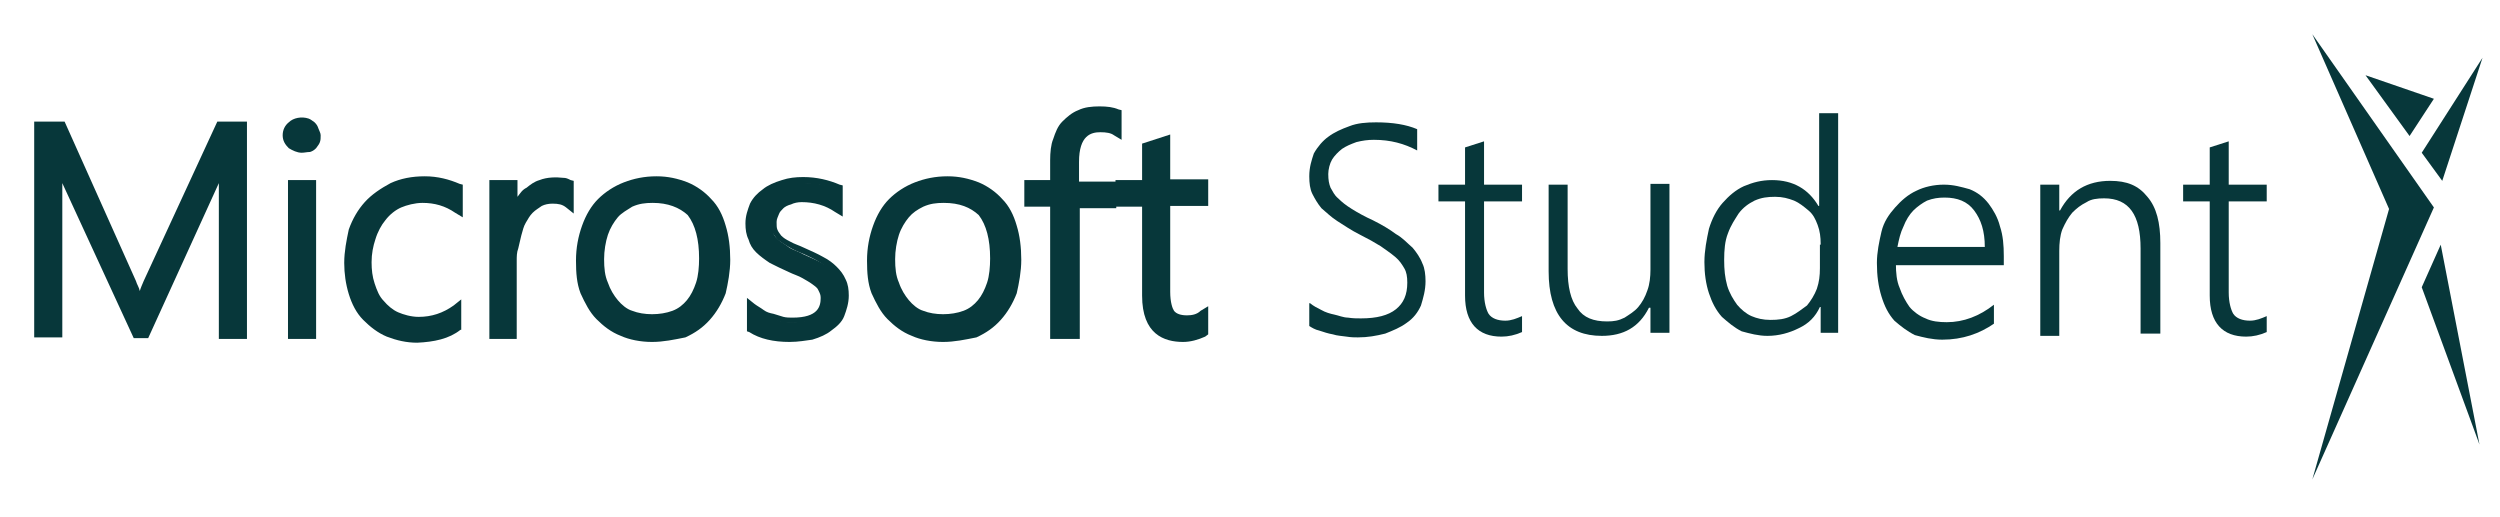
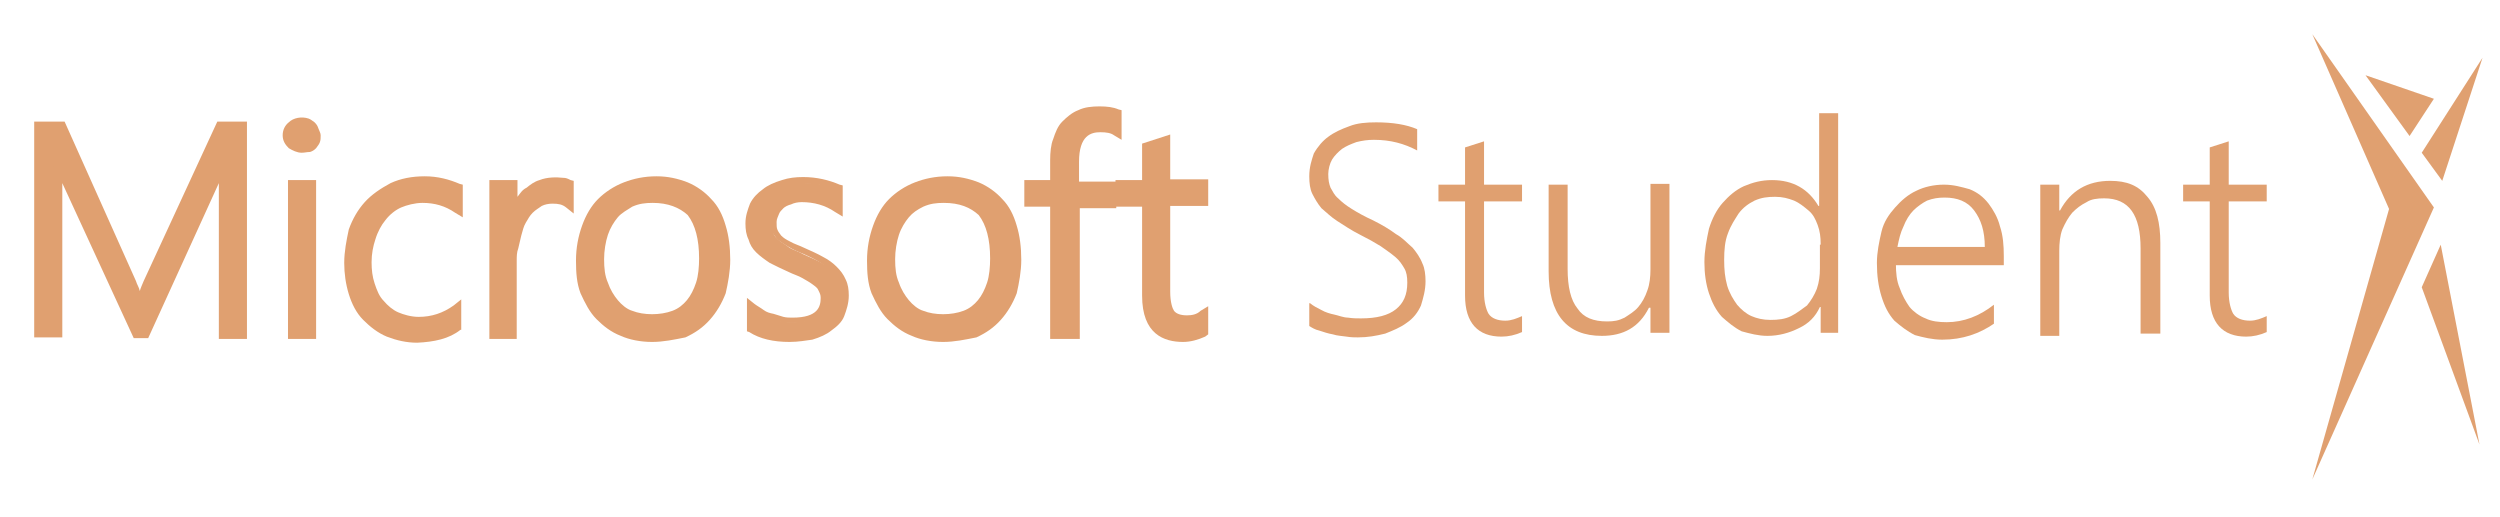
<svg xmlns="http://www.w3.org/2000/svg" version="1.1" id="Layer_1" x="0px" y="0px" width="329px" height="68px" viewBox="0 0 329 68" style="enable-background:new 0 0 329 68;" xml:space="preserve">
  <style type="text/css">
- 	.st0{fill:#07373a;}
+ 	.st0{fill:#e0a070;}
</style>
  <polygon class="st0" points="304.3,4.5 320.3,27.3 304.3,63.1 314.4,27.5 " />
  <polygon class="st0" points="321.4,23.8 326.7,7.6 318.7,20.1 " />
  <polygon class="st0" points="321.2,32.2 318.7,37.8 326.3,58.5 " />
  <polygon class="st0" points="311.3,9.9 317.1,17.9 320.3,13 " />
  <g>
    <path class="st0" d="M29.3,43.9V25c0-0.9,0.1-2.6,0.3-4.6h-0.1c-0.1,0.5-0.4,1-0.5,1.5c-0.1,0.5-0.3,0.8-0.4,1l-9.5,21h-1L8.4,23.1   c-0.3-0.6-0.5-1.5-0.9-2.7H7.3c0,0.6,0.1,1.3,0.1,2.1c0,0.8,0,1.5,0,2.5v19.1H5.1V16.6h3l9.3,20.6c0.1,0.4,0.4,0.9,0.5,1.3   c0.1,0.5,0.4,0.9,0.5,1.4h0.1c0.1-0.5,0.4-1,0.5-1.4c0.1-0.4,0.4-0.9,0.5-1.4L29,16.5h2.8v27.3h-2.6V43.9z" />
    <path class="st0" d="M32.5,44.6h-3.7V25c0-0.3,0-0.5,0-0.9l-9.3,20.4h-1.9L8.2,24.1c0,0.3,0,0.4,0,0.6v19.7H4.5V16h4l9.4,21   c0.1,0.4,0.4,0.8,0.5,1.3c0.1-0.4,0.3-0.8,0.5-1.3l9.7-21h3.9V44.6z M29.9,43.3h1.2V17.2h-1.8l-9.2,20.2c-0.3,0.5-0.4,0.9-0.5,1.3   l-0.6,1.8H18l-0.3-0.5c-0.1-0.5-0.3-0.9-0.5-1.4c-0.1-0.4-0.4-0.9-0.5-1.3l-9-20.1H5.8v26.1H7V24.9c0-0.9,0-1.7,0-2.5   c0-0.8,0-1.4-0.1-1.9v-0.6H8l0.3,0.5c0.3,1.2,0.5,1.9,0.8,2.6l9.4,20.5h0.3l9.4-20.6c0.1-0.3,0.3-0.6,0.4-1s0.3-0.9,0.5-1.4   l0.1-0.5h1.2v0.6c-0.1,2.2-0.3,3.7-0.3,4.6v18.2H29.9z" />
  </g>
  <g>
    <path class="st0" d="M39.7,19.4c-0.5,0-0.9-0.1-1.2-0.5c-0.4-0.4-0.5-0.8-0.5-1.3s0.1-0.9,0.5-1.3s0.8-0.5,1.2-0.5   c0.3,0,0.5,0,0.6,0.1c0.3,0.1,0.4,0.3,0.5,0.4c0.1,0.1,0.3,0.4,0.4,0.5c0.1,0.3,0.1,0.4,0.1,0.6c0,0.3,0,0.5-0.1,0.6   c-0.1,0.3-0.3,0.4-0.4,0.5c-0.1,0.1-0.4,0.3-0.5,0.4C40.2,19.4,40,19.4,39.7,19.4z M38.5,43.9V24.3H41v19.6H38.5z" />
    <path class="st0" d="M41.6,44.6h-3.7V23.7h3.7V44.6z M39.2,43.3h1.2V25h-1.2V43.3z M39.7,20.1c-0.6,0-1.2-0.3-1.7-0.6   c-0.5-0.5-0.8-1-0.8-1.7s0.3-1.3,0.8-1.7c0.6-0.6,1.7-0.8,2.6-0.5c0.3,0.1,0.5,0.3,0.8,0.5c0.3,0.3,0.4,0.5,0.5,0.8   c0.1,0.3,0.3,0.6,0.3,0.9c0,0.4,0,0.6-0.1,0.9s-0.3,0.5-0.5,0.8c-0.3,0.3-0.5,0.4-0.8,0.5C40.4,20,40.1,20.1,39.7,20.1z M39.7,16.6   c-0.3,0-0.5,0.1-0.8,0.3c-0.3,0.3-0.3,0.5-0.3,0.8c0,0.4,0.1,0.6,0.3,0.8c0.4,0.4,0.9,0.4,1.2,0.3c0.1,0,0.3-0.1,0.4-0.3   c0.1-0.1,0.1-0.3,0.3-0.4c0-0.1,0.1-0.3,0.1-0.4c0-0.1,0-0.3-0.1-0.4c0-0.1-0.1-0.3-0.3-0.4c-0.1-0.1-0.3-0.1-0.4-0.3   C40.1,16.6,39.8,16.6,39.7,16.6z" />
  </g>
  <g>
    <path class="st0" d="M60.2,43c-1.4,0.9-3.2,1.3-5.3,1.4c-1.4,0-2.7-0.3-3.7-0.8c-1.2-0.5-2.1-1.2-2.8-2.1c-0.8-0.9-1.4-1.9-1.8-3.1   c-0.4-1.2-0.6-2.5-0.6-3.9c0-1.4,0.3-2.8,0.6-4.1c0.4-1.3,1-2.5,1.9-3.4c0.9-0.9,1.9-1.7,3.1-2.3c1.3-0.5,2.7-0.9,4.3-0.9   c1.7,0,3.1,0.3,4.4,0.9v2.6c-1.4-0.9-3-1.4-4.6-1.4c-1.2,0-2.2,0.3-3.1,0.6c-0.9,0.4-1.7,1-2.3,1.8c-0.6,0.8-1,1.7-1.4,2.7   c-0.4,1-0.5,2.1-0.5,3.2c0,1,0.1,2.1,0.4,3c0.3,0.9,0.6,1.8,1.3,2.6c0.5,0.8,1.3,1.3,2.2,1.8c0.9,0.4,1.9,0.6,3.1,0.6   c1.8,0,3.5-0.5,4.9-1.7V43H60.2z" />
    <path class="st0" d="M54.9,45.1c-1.4,0-2.7-0.3-4-0.8c-1.2-0.5-2.2-1.3-3.1-2.2c-0.9-0.9-1.5-2.1-1.9-3.4c-0.4-1.3-0.6-2.7-0.6-4.1   c0-1.5,0.3-3,0.6-4.4c0.5-1.4,1.2-2.6,2.1-3.6c0.9-1,2.1-1.8,3.4-2.5c1.3-0.6,2.8-0.9,4.5-0.9s3.2,0.4,4.6,1l0.4,0.1v4.3l-1-0.6   c-1.3-0.9-2.7-1.3-4.3-1.3c-1,0-2.1,0.3-2.8,0.6s-1.5,0.9-2.1,1.7c-0.5,0.6-1,1.5-1.3,2.5c-0.3,0.9-0.5,1.9-0.5,3   c0,1,0.1,1.9,0.4,2.8c0.3,0.9,0.6,1.7,1.2,2.3c0.5,0.6,1.2,1.2,1.9,1.5s1.7,0.6,2.7,0.6c1.7,0,3.2-0.5,4.6-1.5l1-0.8v4l-0.1,0   C59.1,44.6,57.1,45,54.9,45.1L54.9,45.1z M56,24.6c-1.5,0-2.8,0.3-4,0.8c-1.2,0.5-2.1,1.3-3,2.1c-0.8,0.9-1.4,1.9-1.8,3.2   c-0.4,1.2-0.6,2.6-0.6,3.9c0,1.3,0.3,2.6,0.6,3.7c0.4,1.2,0.9,2.1,1.7,3c0.8,0.8,1.7,1.4,2.7,1.9c1,0.5,2.2,0.6,3.5,0.6   c1.8,0,3.4-0.4,4.6-1v-0.9C58.4,42.7,57,43,55.4,43c-1.3,0-2.5-0.3-3.4-0.8c-0.9-0.5-1.8-1.2-2.3-1.9c-0.6-0.8-1-1.7-1.4-2.7   c-0.3-1-0.4-2.1-0.4-3.2c0-1.2,0.1-2.3,0.5-3.4c0.4-1,0.9-2.1,1.5-2.8c0.6-0.8,1.5-1.5,2.5-1.9c2.1-1,5-1,7.4,0.3v-1   C58.5,24.9,57.2,24.6,56,24.6z" />
  </g>
  <g>
    <path class="st0" d="M74.7,26.9c-0.5-0.4-1.3-0.6-2.2-0.6c-0.6,0-1.2,0.1-1.7,0.4c-0.5,0.3-0.9,0.6-1.3,1s-0.6,0.9-0.9,1.4   c-0.3,0.5-0.5,1.2-0.6,1.7c-0.1,0.6-0.3,1.2-0.4,1.8c-0.1,0.6-0.1,1.2-0.1,1.7v9.5H65V24.3h2.5v4.1h0.1c0.3-0.8,0.5-1.3,0.9-1.9   c0.4-0.5,0.8-1,1.2-1.4c0.5-0.4,0.9-0.6,1.5-0.9c0.5-0.3,1.2-0.3,1.7-0.3c0.4,0,0.8,0,1,0.1c0.3,0,0.6,0.1,0.9,0.3v2.6H74.7z" />
    <path class="st0" d="M68.1,44.6h-3.7V23.7h3.7v2.2c0.4-0.5,0.6-0.9,1.2-1.2c0.5-0.4,1-0.8,1.7-1c1-0.4,2.2-0.4,3.1-0.3   c0.4,0,0.6,0.1,1,0.3l0.4,0.1v4.3l-1-0.8c-0.5-0.4-1-0.5-1.8-0.5c-0.5,0-1,0.1-1.4,0.3c-0.4,0.3-0.8,0.5-1.2,0.9   c-0.4,0.4-0.6,0.8-0.9,1.3c-0.3,0.5-0.4,1-0.6,1.7c-0.1,0.5-0.3,1.2-0.4,1.7C68,33.2,68,33.8,68,34.3v10.3H68.1z M65.6,43.3h1.2   v-8.9c0-0.5,0-1.2,0.1-1.8c0.1-0.6,0.3-1.3,0.4-1.9c0.1-0.5,0.3-1,0.5-1.4h-0.9l-0.1-0.6V25h-1.2C65.6,25,65.6,43.3,65.6,43.3z    M72.7,24.6c-0.5,0-1,0.1-1.4,0.3c-0.5,0.1-0.9,0.4-1.3,0.8c-0.4,0.4-0.8,0.8-1,1.3c-0.1,0.3-0.4,0.5-0.5,0.9   c0.1-0.3,0.4-0.5,0.5-0.6c0.4-0.5,0.9-0.9,1.5-1.2c1-0.5,2.5-0.5,3.6-0.3v-1c-0.1,0-0.3,0-0.3,0C73.4,24.7,73.1,24.6,72.7,24.6z" />
  </g>
  <g>
    <path class="st0" d="M85.8,44.3c-1.4,0-2.7-0.3-3.9-0.8c-1.2-0.5-2.2-1.2-3-2.1c-0.8-0.9-1.4-1.9-1.9-3.2c-0.4-1.3-0.6-2.6-0.6-4.1   c0-1.7,0.3-3.1,0.6-4.4c0.5-1.3,1.2-2.3,1.9-3.2c0.9-0.9,1.8-1.5,3.1-2.1c1.2-0.5,2.6-0.6,4-0.6c1.4,0,2.7,0.3,3.9,0.6   s2.1,1.2,2.8,2.1c0.8,0.9,1.4,1.9,1.8,3.2c0.4,1.3,0.6,2.7,0.6,4.3c0,1.5-0.3,3-0.6,4.1c-0.4,1.3-1,2.3-1.9,3.2   c-0.8,0.9-1.8,1.5-3,2.1C88.5,44.2,87.2,44.3,85.8,44.3z M85.9,26c-1,0-2.1,0.1-3,0.5c-0.9,0.4-1.5,0.9-2.2,1.7   c-0.6,0.6-1,1.5-1.4,2.6c-0.4,1-0.5,2.2-0.5,3.5c0,1.2,0.1,2.3,0.5,3.4c0.4,1,0.8,1.8,1.4,2.6c0.6,0.6,1.3,1.3,2.2,1.7   c0.9,0.4,1.8,0.5,3,0.5c1,0,2.1-0.1,3-0.5c0.9-0.4,1.5-0.9,2.2-1.5c0.6-0.6,1-1.5,1.3-2.6s0.4-2.2,0.4-3.5c0-2.6-0.6-4.6-1.8-6.1   C89.8,26.8,88.1,26,85.9,26z" />
    <path class="st0" d="M85.8,45c-1.5,0-3-0.3-4.1-0.8c-1.3-0.5-2.3-1.3-3.2-2.2c-0.9-0.9-1.5-2.1-2.1-3.4c-0.5-1.3-0.6-2.7-0.6-4.3   c0-1.7,0.3-3.2,0.8-4.6s1.2-2.6,2.1-3.5c0.9-0.9,2.1-1.7,3.4-2.2c1.3-0.5,2.7-0.8,4.3-0.8c1.5,0,2.8,0.3,4.1,0.8   c1.2,0.5,2.3,1.3,3.1,2.2c0.9,0.9,1.5,2.1,1.9,3.5c0.4,1.3,0.6,2.8,0.6,4.5c0,1.5-0.3,3.1-0.6,4.4c-0.5,1.3-1.2,2.5-2.1,3.5   c-0.9,1-1.9,1.7-3.2,2.3C88.7,44.7,87.3,45,85.8,45z M86,24.6c-1.4,0-2.7,0.3-3.7,0.6c-1.2,0.4-2.1,1-2.8,1.9   C78.7,28,78,29,77.6,30.3c-0.4,1.2-0.6,2.6-0.6,4.1c0,1.4,0.3,2.7,0.6,3.9c0.4,1.2,1,2.2,1.7,3c0.8,0.8,1.7,1.4,2.7,1.9   c1,0.4,2.3,0.6,3.6,0.6c1.4,0,2.6-0.3,3.7-0.6c1-0.5,2.1-1.2,2.7-1.9c0.8-0.8,1.3-1.8,1.8-3c0.4-1.2,0.6-2.5,0.6-4   c0-1.5-0.3-3-0.6-4.1c-0.4-1.2-0.9-2.2-1.7-3c-0.8-0.8-1.5-1.4-2.7-1.8C88.6,24.7,87.4,24.6,86,24.6z M85.9,42.9   c-1.2,0-2.2-0.3-3.1-0.6c-0.9-0.4-1.8-1-2.5-1.8c-0.6-0.8-1.2-1.7-1.5-2.7s-0.5-2.2-0.5-3.5c0-1.4,0.1-2.6,0.5-3.7   c0.4-1.2,0.9-2.1,1.5-2.8c0.6-0.8,1.5-1.4,2.5-1.8s2.1-0.6,3.1-0.6c2.3,0,4.3,0.8,5.5,2.3c1.3,1.5,1.9,3.7,1.9,6.4   c0,1.3-0.1,2.6-0.5,3.6c-0.4,1-0.8,2.1-1.4,2.8c-0.6,0.8-1.4,1.4-2.3,1.8C88.1,42.8,87,42.9,85.9,42.9z M85.9,26.7   c-1,0-1.8,0.1-2.7,0.5c-0.6,0.4-1.4,0.8-1.9,1.4c-0.5,0.6-1,1.4-1.3,2.3s-0.5,2.1-0.5,3.2c0,1.2,0.1,2.2,0.5,3.1   c0.3,0.9,0.8,1.7,1.3,2.3s1.2,1.2,1.9,1.4c1.5,0.6,3.7,0.6,5.3,0c0.8-0.3,1.4-0.8,1.9-1.4s0.9-1.4,1.2-2.3c0.3-0.9,0.4-2.1,0.4-3.2   c0-2.5-0.5-4.4-1.5-5.7C89.4,27.3,87.9,26.7,85.9,26.7z" />
  </g>
  <g>
    <path class="st0" d="M99,40.5c0.4,0.3,0.8,0.5,1.2,0.8c0.4,0.3,0.9,0.4,1.3,0.6c0.5,0.1,0.9,0.3,1.4,0.4s0.9,0.1,1.3,0.1   c3,0,4.4-1,4.4-3.2c0-0.5-0.1-0.9-0.3-1.3c-0.3-0.4-0.5-0.6-0.9-1c-0.4-0.3-0.9-0.5-1.4-0.8c-0.5-0.3-1.2-0.5-1.8-0.8   c-0.9-0.4-1.7-0.8-2.3-1.2c-0.6-0.4-1.2-0.8-1.5-1.3c-0.4-0.5-0.8-0.9-0.9-1.5c-0.3-0.5-0.3-1.2-0.3-1.8c0-0.9,0.1-1.7,0.5-2.3   c0.4-0.6,0.9-1.3,1.5-1.7c0.6-0.5,1.4-0.8,2.2-1c0.8-0.3,1.7-0.4,2.6-0.4c1.7,0,3.2,0.3,4.4,0.9v2.6c-1.4-0.9-3.1-1.4-4.8-1.4   c-0.6,0-1.2,0.1-1.7,0.3c-0.5,0.1-0.9,0.4-1.3,0.6s-0.6,0.6-0.8,1c-0.1,0.4-0.3,0.8-0.3,1.3c0,0.5,0.1,0.9,0.3,1.3   c0.1,0.4,0.4,0.6,0.8,1c0.4,0.3,0.8,0.5,1.3,0.9c0.5,0.3,1.2,0.5,1.9,0.9c0.9,0.4,1.8,0.8,2.5,1.2c0.6,0.4,1.3,0.8,1.7,1.2   s0.8,0.9,1,1.4c0.3,0.5,0.4,1.2,0.4,1.9c0,0.9-0.1,1.7-0.5,2.3c-0.4,0.6-0.9,1.3-1.5,1.7c-0.6,0.5-1.4,0.8-2.3,1   c-0.9,0.3-1.8,0.4-2.8,0.4c-1.9,0-3.6-0.4-5-1.3v-2.8H99z" />
    <path class="st0" d="M103.9,45c-2.1,0-3.9-0.4-5.3-1.3l-0.3-0.1v-4.4l1,0.8c0.4,0.3,0.8,0.5,1.2,0.8c0.4,0.3,0.8,0.4,1.3,0.5   c0.4,0.1,0.9,0.3,1.3,0.4s0.8,0.1,1.2,0.1c3.4,0,3.7-1.5,3.7-2.6c0-0.4-0.1-0.6-0.3-1c-0.1-0.3-0.4-0.5-0.8-0.8   c-0.4-0.3-0.8-0.5-1.3-0.8c-0.5-0.3-1.2-0.5-1.8-0.8c-0.9-0.4-1.7-0.8-2.5-1.2c-0.6-0.4-1.3-0.9-1.8-1.4c-0.5-0.5-0.8-1-1-1.7   c-0.3-0.6-0.4-1.3-0.4-2.1c0-1,0.3-1.8,0.6-2.6c0.4-0.8,1-1.4,1.7-1.9c0.6-0.5,1.5-0.9,2.5-1.2c0.9-0.3,1.8-0.4,2.8-0.4   c1.8,0,3.4,0.4,4.8,1l0.4,0.1v4.1l-1-0.6c-1.3-0.9-2.8-1.3-4.4-1.3c-0.5,0-1,0.1-1.4,0.3c-0.4,0.1-0.8,0.3-1,0.5   c-0.3,0.3-0.5,0.5-0.6,0.8c-0.1,0.3-0.3,0.6-0.3,1c0,0.4,0,0.8,0.1,1c0.1,0.3,0.3,0.5,0.5,0.8c0.3,0.3,0.6,0.5,1.2,0.8   c0.5,0.3,1.2,0.5,1.8,0.8c0.9,0.4,1.8,0.8,2.5,1.2c0.8,0.4,1.4,0.9,1.8,1.3c0.5,0.5,0.9,1,1.2,1.7c0.3,0.6,0.4,1.3,0.4,2.1   c0,1-0.3,1.9-0.6,2.7s-1,1.4-1.7,1.9c-0.6,0.5-1.5,0.9-2.5,1.2C106.1,44.8,105.1,45,103.9,45z M99.7,42.8c1.2,0.6,2.7,1,4.4,1   c0.9,0,1.8-0.1,2.7-0.4c0.8-0.3,1.4-0.5,2.1-1c0.5-0.4,1-0.9,1.3-1.5c0.3-0.6,0.5-1.3,0.5-2.1c0-0.6-0.1-1.2-0.3-1.7   c-0.1-0.5-0.5-0.9-0.9-1.3c-0.4-0.4-0.9-0.8-1.5-1.2c-0.6-0.4-1.4-0.8-2.3-1.2c-0.8-0.3-1.4-0.6-1.9-0.9s-1-0.6-1.4-0.9   c-0.4-0.4-0.6-0.8-0.9-1.2c-0.1-0.4-0.3-0.9-0.3-1.5c0-0.5,0.1-1.2,0.4-1.5c0.3-0.5,0.5-0.9,1-1.2c0.4-0.4,0.9-0.6,1.5-0.8   c0.5-0.1,1.2-0.3,1.8-0.3c1.4,0,2.8,0.3,4.1,0.9v-1c-1-0.5-2.3-0.8-3.7-0.8c-0.9,0-1.7,0.1-2.5,0.4c-0.8,0.3-1.4,0.5-2.1,1   c-0.5,0.4-1,0.9-1.3,1.5c-0.3,0.5-0.5,1.3-0.5,1.9c0,0.6,0.1,1.2,0.3,1.7c0.1,0.5,0.4,0.9,0.8,1.3c0.4,0.4,0.9,0.8,1.4,1.2   c0.6,0.4,1.4,0.8,2.2,1c0.6,0.3,1.3,0.5,1.8,0.8c0.5,0.3,1,0.5,1.5,0.9c0.4,0.4,0.8,0.8,1,1.2c0.3,0.5,0.4,1,0.4,1.5   c0,1.8-0.9,3.9-5,3.9c-0.5,0-0.9,0-1.4-0.1s-1-0.3-1.5-0.4c-0.5-0.1-0.9-0.4-1.4-0.6c-0.1,0-0.1-0.1-0.3-0.1L99.7,42.8L99.7,42.8z" />
  </g>
  <g>
    <path class="st0" d="M124.1,44.3c-1.4,0-2.7-0.3-3.9-0.8c-1.2-0.5-2.2-1.2-3-2.1c-0.8-0.9-1.4-1.9-1.9-3.2   c-0.4-1.3-0.6-2.6-0.6-4.1c0-1.7,0.3-3.1,0.6-4.4c0.5-1.3,1.2-2.3,1.9-3.2c0.9-0.9,1.8-1.5,3.1-2.1c1.2-0.5,2.6-0.6,4-0.6   s2.7,0.3,3.9,0.6c1.2,0.4,2.1,1.2,2.8,2.1c0.8,0.9,1.4,1.9,1.8,3.2c0.4,1.3,0.6,2.7,0.6,4.3c0,1.5-0.3,3-0.6,4.1   c-0.4,1.3-1,2.3-1.9,3.2c-0.8,0.9-1.8,1.5-3,2.1C126.8,44.2,125.5,44.3,124.1,44.3z M124.2,26c-1,0-2.1,0.1-3,0.5   c-0.9,0.4-1.5,0.9-2.2,1.7c-0.6,0.6-1,1.5-1.4,2.6c-0.4,1-0.5,2.2-0.5,3.5c0,1.2,0.1,2.3,0.5,3.4c0.4,1,0.8,1.8,1.4,2.6   c0.6,0.6,1.3,1.3,2.2,1.7c0.9,0.4,1.8,0.5,3,0.5c1,0,2.1-0.1,3-0.5c0.9-0.4,1.5-0.9,2.2-1.5s1-1.5,1.3-2.6c0.3-1,0.4-2.2,0.4-3.5   c0-2.6-0.6-4.6-1.8-6.1C128.1,26.8,126.4,26,124.2,26z" />
    <path class="st0" d="M124.1,45c-1.5,0-3-0.3-4.1-0.8c-1.3-0.5-2.3-1.3-3.2-2.2c-0.9-0.9-1.5-2.1-2.1-3.4c-0.5-1.3-0.6-2.7-0.6-4.3   c0-1.7,0.3-3.2,0.8-4.6c0.5-1.4,1.2-2.6,2.1-3.5c0.9-0.9,2.1-1.7,3.4-2.2c1.3-0.5,2.7-0.8,4.3-0.8c1.5,0,2.8,0.3,4.1,0.8   c1.2,0.5,2.3,1.3,3.1,2.2c0.9,0.9,1.5,2.1,1.9,3.5c0.4,1.3,0.6,2.8,0.6,4.5c0,1.5-0.3,3.1-0.6,4.4c-0.5,1.3-1.2,2.5-2.1,3.5   c-0.9,1-1.9,1.7-3.2,2.3C127,44.7,125.6,45,124.1,45z M124.3,24.6c-1.4,0-2.7,0.3-3.7,0.6c-1.2,0.4-2.1,1-2.8,1.9   c-0.8,0.8-1.4,1.8-1.8,3.1c-0.4,1.2-0.6,2.6-0.6,4.1c0,1.4,0.3,2.7,0.6,3.9c0.4,1.2,1,2.2,1.7,3c0.8,0.8,1.7,1.4,2.7,1.9   c1,0.4,2.3,0.6,3.6,0.6c1.4,0,2.6-0.3,3.7-0.6c1-0.5,2.1-1.2,2.7-1.9c0.8-0.8,1.3-1.8,1.8-3c0.4-1.2,0.6-2.5,0.6-4   c0-1.5-0.3-3-0.6-4.1c-0.4-1.2-0.9-2.2-1.7-3c-0.8-0.8-1.5-1.4-2.7-1.8C126.9,24.7,125.7,24.6,124.3,24.6z M124.2,42.9   c-1.2,0-2.2-0.3-3.1-0.6c-0.9-0.4-1.8-1-2.5-1.8c-0.6-0.8-1.2-1.7-1.5-2.7c-0.4-1-0.5-2.2-0.5-3.5c0-1.4,0.1-2.6,0.5-3.7   s0.9-2.1,1.5-2.8c0.6-0.8,1.5-1.4,2.5-1.8s2.1-0.6,3.1-0.6c2.3,0,4.3,0.8,5.5,2.3c1.3,1.5,1.9,3.7,1.9,6.4c0,1.3-0.1,2.6-0.5,3.6   c-0.3,1-0.8,2.1-1.4,2.8c-0.6,0.8-1.4,1.4-2.3,1.8C126.4,42.8,125.3,42.9,124.2,42.9z M124.2,26.7c-1,0-1.8,0.1-2.7,0.5   c-0.8,0.4-1.4,0.8-1.9,1.4c-0.5,0.6-1,1.4-1.3,2.3c-0.3,0.9-0.5,2.1-0.5,3.2c0,1.2,0.1,2.2,0.5,3.1c0.3,0.9,0.8,1.7,1.3,2.3   s1.2,1.2,1.9,1.4c1.5,0.6,3.7,0.6,5.3,0c0.8-0.3,1.4-0.8,1.9-1.4s0.9-1.4,1.2-2.3c0.3-0.9,0.4-2.1,0.4-3.2c0-2.5-0.5-4.4-1.5-5.7   C127.7,27.3,126.3,26.7,124.2,26.7z" />
  </g>
  <g>
    <path class="st0" d="M146.9,17.2c-0.5-0.4-1.3-0.5-2.1-0.5c-2.3,0-3.5,1.5-3.5,4.5v3.1h4.9v2.2h-4.9v17.4h-2.5V26.5h-3.5v-2.2h3.5   v-3.2c0-1,0.1-1.8,0.4-2.7c0.3-0.8,0.6-1.4,1.2-2.1c0.5-0.5,1-1,1.8-1.3c0.8-0.3,1.5-0.5,2.6-0.5c0.9,0,1.7,0.1,2.2,0.4v2.3H146.9z   " />
    <path class="st0" d="M141.9,44.6h-3.7V27.2h-3.4v-3.5h3.4v-2.6c0-1,0.1-2.1,0.4-2.8c0.3-0.9,0.6-1.7,1.2-2.3s1.3-1.2,2.1-1.5   c0.8-0.4,1.8-0.5,2.8-0.5s1.8,0.1,2.5,0.4l0.4,0.1v3.9l-1-0.6c-0.4-0.3-1-0.4-1.8-0.4c-1.2,0-2.8,0.4-2.8,3.9v2.6h4.9v3.5h-4.8   V44.6z M139.5,43.3h1.2V25.9h4.9V25h-5v-3.7c0-4.3,2.2-5.2,4.1-5.2c0.5,0,1,0,1.4,0.1v-0.9c-0.4-0.1-0.9-0.1-1.5-0.1   c-0.9,0-1.7,0.1-2.3,0.4c-0.6,0.3-1.2,0.6-1.5,1.2c-0.4,0.5-0.8,1.2-1,1.8c-0.3,0.8-0.4,1.5-0.4,2.5v3.9h-3.4v0.9h3.4v17.5H139.5z" />
  </g>
  <g>
    <path class="st0" d="M158.4,43.7c-0.9,0.4-1.8,0.6-2.7,0.6c-3.1,0-4.8-1.8-4.8-5.4V26.5h-3.5v-2.2h3.5v-4.9l2.5-0.8v5.7h5v2.2h-5   v12c0,1.3,0.3,2.3,0.6,2.8c0.4,0.6,1.2,0.9,2.2,0.9c0.8,0,1.5-0.3,2.2-0.6L158.4,43.7L158.4,43.7z" />
    <path class="st0" d="M155.7,45c-2.5,0-5.4-1-5.4-6.1V27.2h-3.5v-3.5h3.5v-4.8l3.7-1.2v5.9h5v3.5h-5v11.3c0,1.4,0.3,2.2,0.5,2.5   c0.3,0.4,0.9,0.6,1.7,0.6c0.6,0,1.3-0.1,1.8-0.6l1-0.6v3.7l-0.4,0.3C157.7,44.7,156.7,45,155.7,45z M148,25.9h3.5v13   c0,3.2,1.3,4.8,4.1,4.8c0.8,0,1.4-0.1,2.1-0.4v-0.6c-0.5,0.1-1,0.3-1.5,0.3c-1.3,0-2.2-0.4-2.7-1.2c-0.5-0.6-0.8-1.8-0.8-3.2V25.9   h5V25h-5v-5.5l-1.2,0.4V25H148V25.9z" />
  </g>
  <path class="st0" d="M172.4,39.9c0.5,0.4,0.9,0.6,1.5,0.9c0.5,0.3,1.2,0.5,1.7,0.6c0.5,0.1,1.2,0.4,1.8,0.4c0.6,0.1,1.2,0.1,1.7,0.1  c2.1,0,3.6-0.4,4.6-1.2c1-0.8,1.5-1.9,1.5-3.5c0-0.8-0.1-1.4-0.4-1.9c-0.3-0.5-0.6-1-1.2-1.5s-1.2-0.9-1.9-1.4  c-0.8-0.5-1.7-1-2.7-1.5c-1.2-0.6-2.2-1.3-3-1.8s-1.5-1.2-2.1-1.7c-0.5-0.6-0.9-1.3-1.2-1.9c-0.3-0.6-0.4-1.4-0.4-2.3  c0-1.2,0.3-2.1,0.6-3c0.5-0.9,1.2-1.7,1.9-2.2c0.8-0.6,1.7-1,2.8-1.4c1-0.4,2.2-0.5,3.5-0.5c2.2,0,4,0.3,5.4,0.9v2.8  c-1.7-0.9-3.5-1.4-5.7-1.4c-0.8,0-1.5,0.1-2.3,0.3c-0.8,0.3-1.3,0.5-1.9,0.9c-0.5,0.4-1,0.9-1.3,1.4c-0.3,0.5-0.5,1.3-0.5,1.9  c0,0.8,0.1,1.3,0.3,1.8c0.3,0.5,0.5,1,1,1.4c0.5,0.5,1,0.9,1.8,1.4c0.8,0.5,1.7,1,2.8,1.5c1.2,0.6,2.2,1.2,3,1.8  c0.9,0.5,1.5,1.2,2.2,1.8c0.5,0.6,1,1.3,1.3,2.1c0.3,0.6,0.4,1.5,0.4,2.3c0,1.2-0.3,2.2-0.6,3.2c-0.4,0.9-1,1.7-1.9,2.3  c-0.8,0.6-1.8,1-2.8,1.4c-1.2,0.3-2.3,0.5-3.6,0.5c-0.4,0-0.9,0-1.5-0.1c-0.6-0.1-1.2-0.1-1.8-0.3c-0.6-0.1-1.2-0.3-1.8-0.5  c-0.5-0.1-1-0.4-1.3-0.6V39.9z" />
  <path class="st0" d="M200.3,43.7c-0.9,0.4-1.8,0.6-2.7,0.6c-3.1,0-4.8-1.8-4.8-5.4V26.5h-3.5v-2.2h3.5v-4.9l2.5-0.8v5.7h5v2.2h-5v12  c0,1.3,0.3,2.3,0.6,2.8c0.4,0.6,1.2,0.9,2.2,0.9c0.8,0,1.5-0.3,2.2-0.6L200.3,43.7L200.3,43.7z" />
  <path class="st0" d="M217.2,43.9v-3.4H217c-1.3,2.6-3.4,3.7-6.2,3.7c-4.6,0-7-2.8-7-8.5V24.3h2.5v11.1c0,2.3,0.4,4.1,1.3,5.2  c0.8,1.2,2.1,1.7,3.9,1.7c0.9,0,1.5-0.1,2.3-0.5c0.6-0.4,1.3-0.8,1.8-1.4s0.9-1.3,1.2-2.2c0.3-0.8,0.4-1.8,0.4-2.7V24.2h2.5v19.6  h-2.5V43.9z" />
  <path class="st0" d="M239.6,43.9v-3.5h-0.1c-0.6,1.3-1.5,2.2-2.8,2.8c-1.2,0.6-2.6,1-4.1,1c-1.2,0-2.3-0.3-3.4-0.6  c-1-0.5-1.8-1.2-2.6-1.9c-0.8-0.9-1.3-1.9-1.7-3.1c-0.4-1.2-0.6-2.6-0.6-4.1c0-1.5,0.3-3,0.6-4.4c0.4-1.3,1-2.5,1.8-3.4  c0.8-0.9,1.7-1.7,2.8-2.2c1.2-0.5,2.3-0.8,3.7-0.8c2.8,0,4.8,1.2,6.1,3.4h0.1V14.9h2.5v28.9h-2.3V43.9z M239.6,32.1  c0-0.9-0.1-1.7-0.4-2.5c-0.3-0.8-0.6-1.4-1.2-1.9s-1.2-1-1.9-1.3c-0.8-0.3-1.5-0.5-2.5-0.5c-1,0-1.8,0.1-2.7,0.5  c-0.8,0.4-1.5,0.9-2.1,1.7c-0.5,0.8-1,1.5-1.4,2.6c-0.4,1-0.5,2.2-0.5,3.5c0,1.3,0.1,2.3,0.4,3.4c0.3,1,0.8,1.8,1.3,2.5  c0.5,0.6,1.2,1.2,1.9,1.5s1.5,0.5,2.5,0.5c1,0,1.9-0.1,2.7-0.5c0.8-0.4,1.4-0.9,2.1-1.4c0.5-0.6,1-1.4,1.3-2.2  c0.3-0.9,0.4-1.7,0.4-2.7v-3.1H239.6z" />
  <path class="st0" d="M249.5,34.7c0,1.2,0.1,2.3,0.5,3.2c0.3,0.9,0.8,1.8,1.3,2.5c0.5,0.6,1.3,1.2,2.1,1.5c0.8,0.4,1.8,0.5,2.8,0.5  c2.2,0,4.3-0.8,6.2-2.3v2.5c-1.9,1.3-4.1,2.1-6.8,2.1c-1.3,0-2.5-0.3-3.6-0.6c-1-0.5-1.9-1.2-2.7-1.9c-0.8-0.9-1.3-1.9-1.7-3.2  c-0.4-1.3-0.6-2.7-0.6-4.4c0-1.4,0.3-2.8,0.6-4.1s1-2.3,1.8-3.2c0.8-0.9,1.7-1.7,2.8-2.2c1-0.5,2.3-0.8,3.6-0.8  c1.3,0,2.3,0.3,3.4,0.6c1,0.4,1.8,1,2.5,1.9c0.6,0.8,1.2,1.8,1.5,3c0.4,1.2,0.5,2.5,0.5,3.9v1.2H249.5z M261.2,32.5  c0-2.1-0.5-3.6-1.4-4.8c-0.9-1.2-2.2-1.7-3.9-1.7c-0.8,0-1.5,0.1-2.3,0.4c-0.6,0.3-1.3,0.8-1.8,1.3c-0.5,0.5-1,1.3-1.3,2.1  c-0.4,0.8-0.6,1.7-0.8,2.7H261.2z" />
  <path class="st0" d="M281.7,43.9V32.7c0-4.4-1.5-6.6-4.8-6.6c-0.9,0-1.7,0.1-2.3,0.5c-0.8,0.4-1.3,0.8-1.9,1.4  c-0.5,0.6-0.9,1.3-1.3,2.2C271.1,31,271,32,271,33v11.2h-2.5V24.3h2.5v3.4h0.1c1.4-2.6,3.6-3.9,6.6-3.9c2.2,0,3.7,0.6,4.9,2.1  c1.2,1.4,1.7,3.4,1.7,6.1v11.9h-2.6V43.9z" />
  <path class="st0" d="M298.3,43.7c-0.9,0.4-1.8,0.6-2.7,0.6c-3.1,0-4.8-1.8-4.8-5.4V26.5h-3.5v-2.2h3.5v-4.9l2.5-0.8v5.7h5v2.2h-5v12  c0,1.3,0.3,2.3,0.6,2.8c0.4,0.6,1.2,0.9,2.2,0.9c0.8,0,1.5-0.3,2.2-0.6V43.7z" />
</svg>
